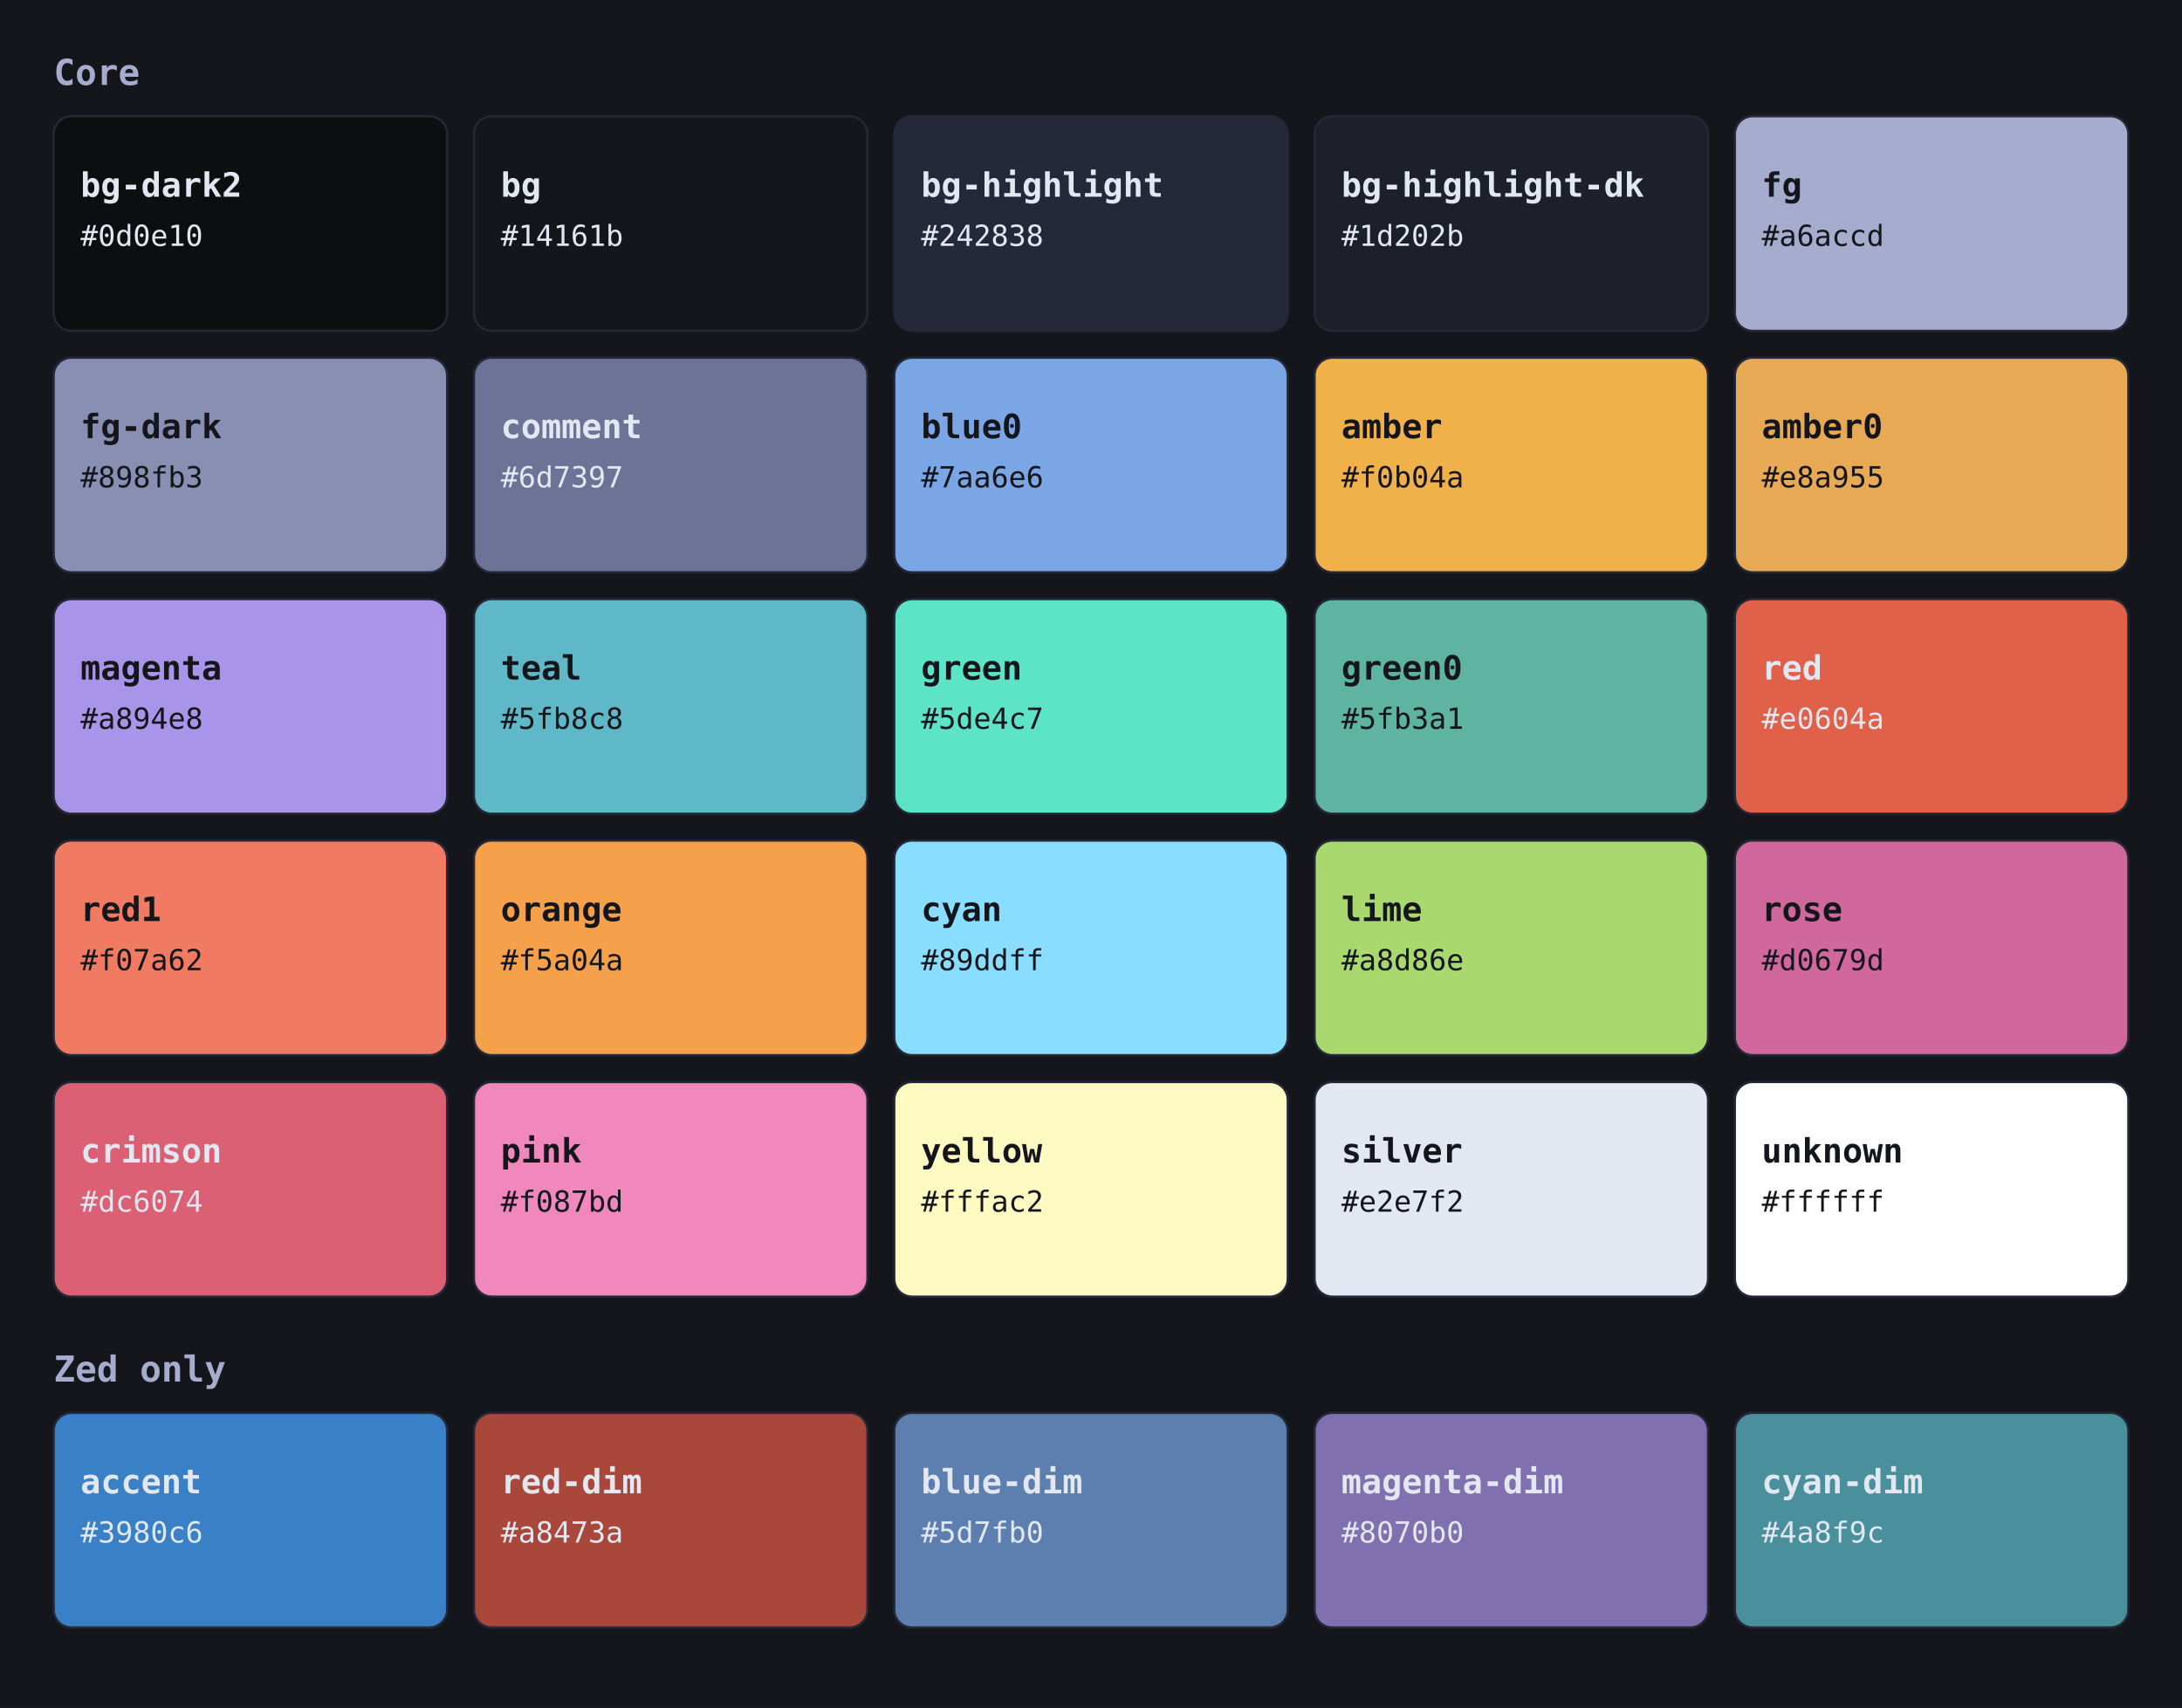
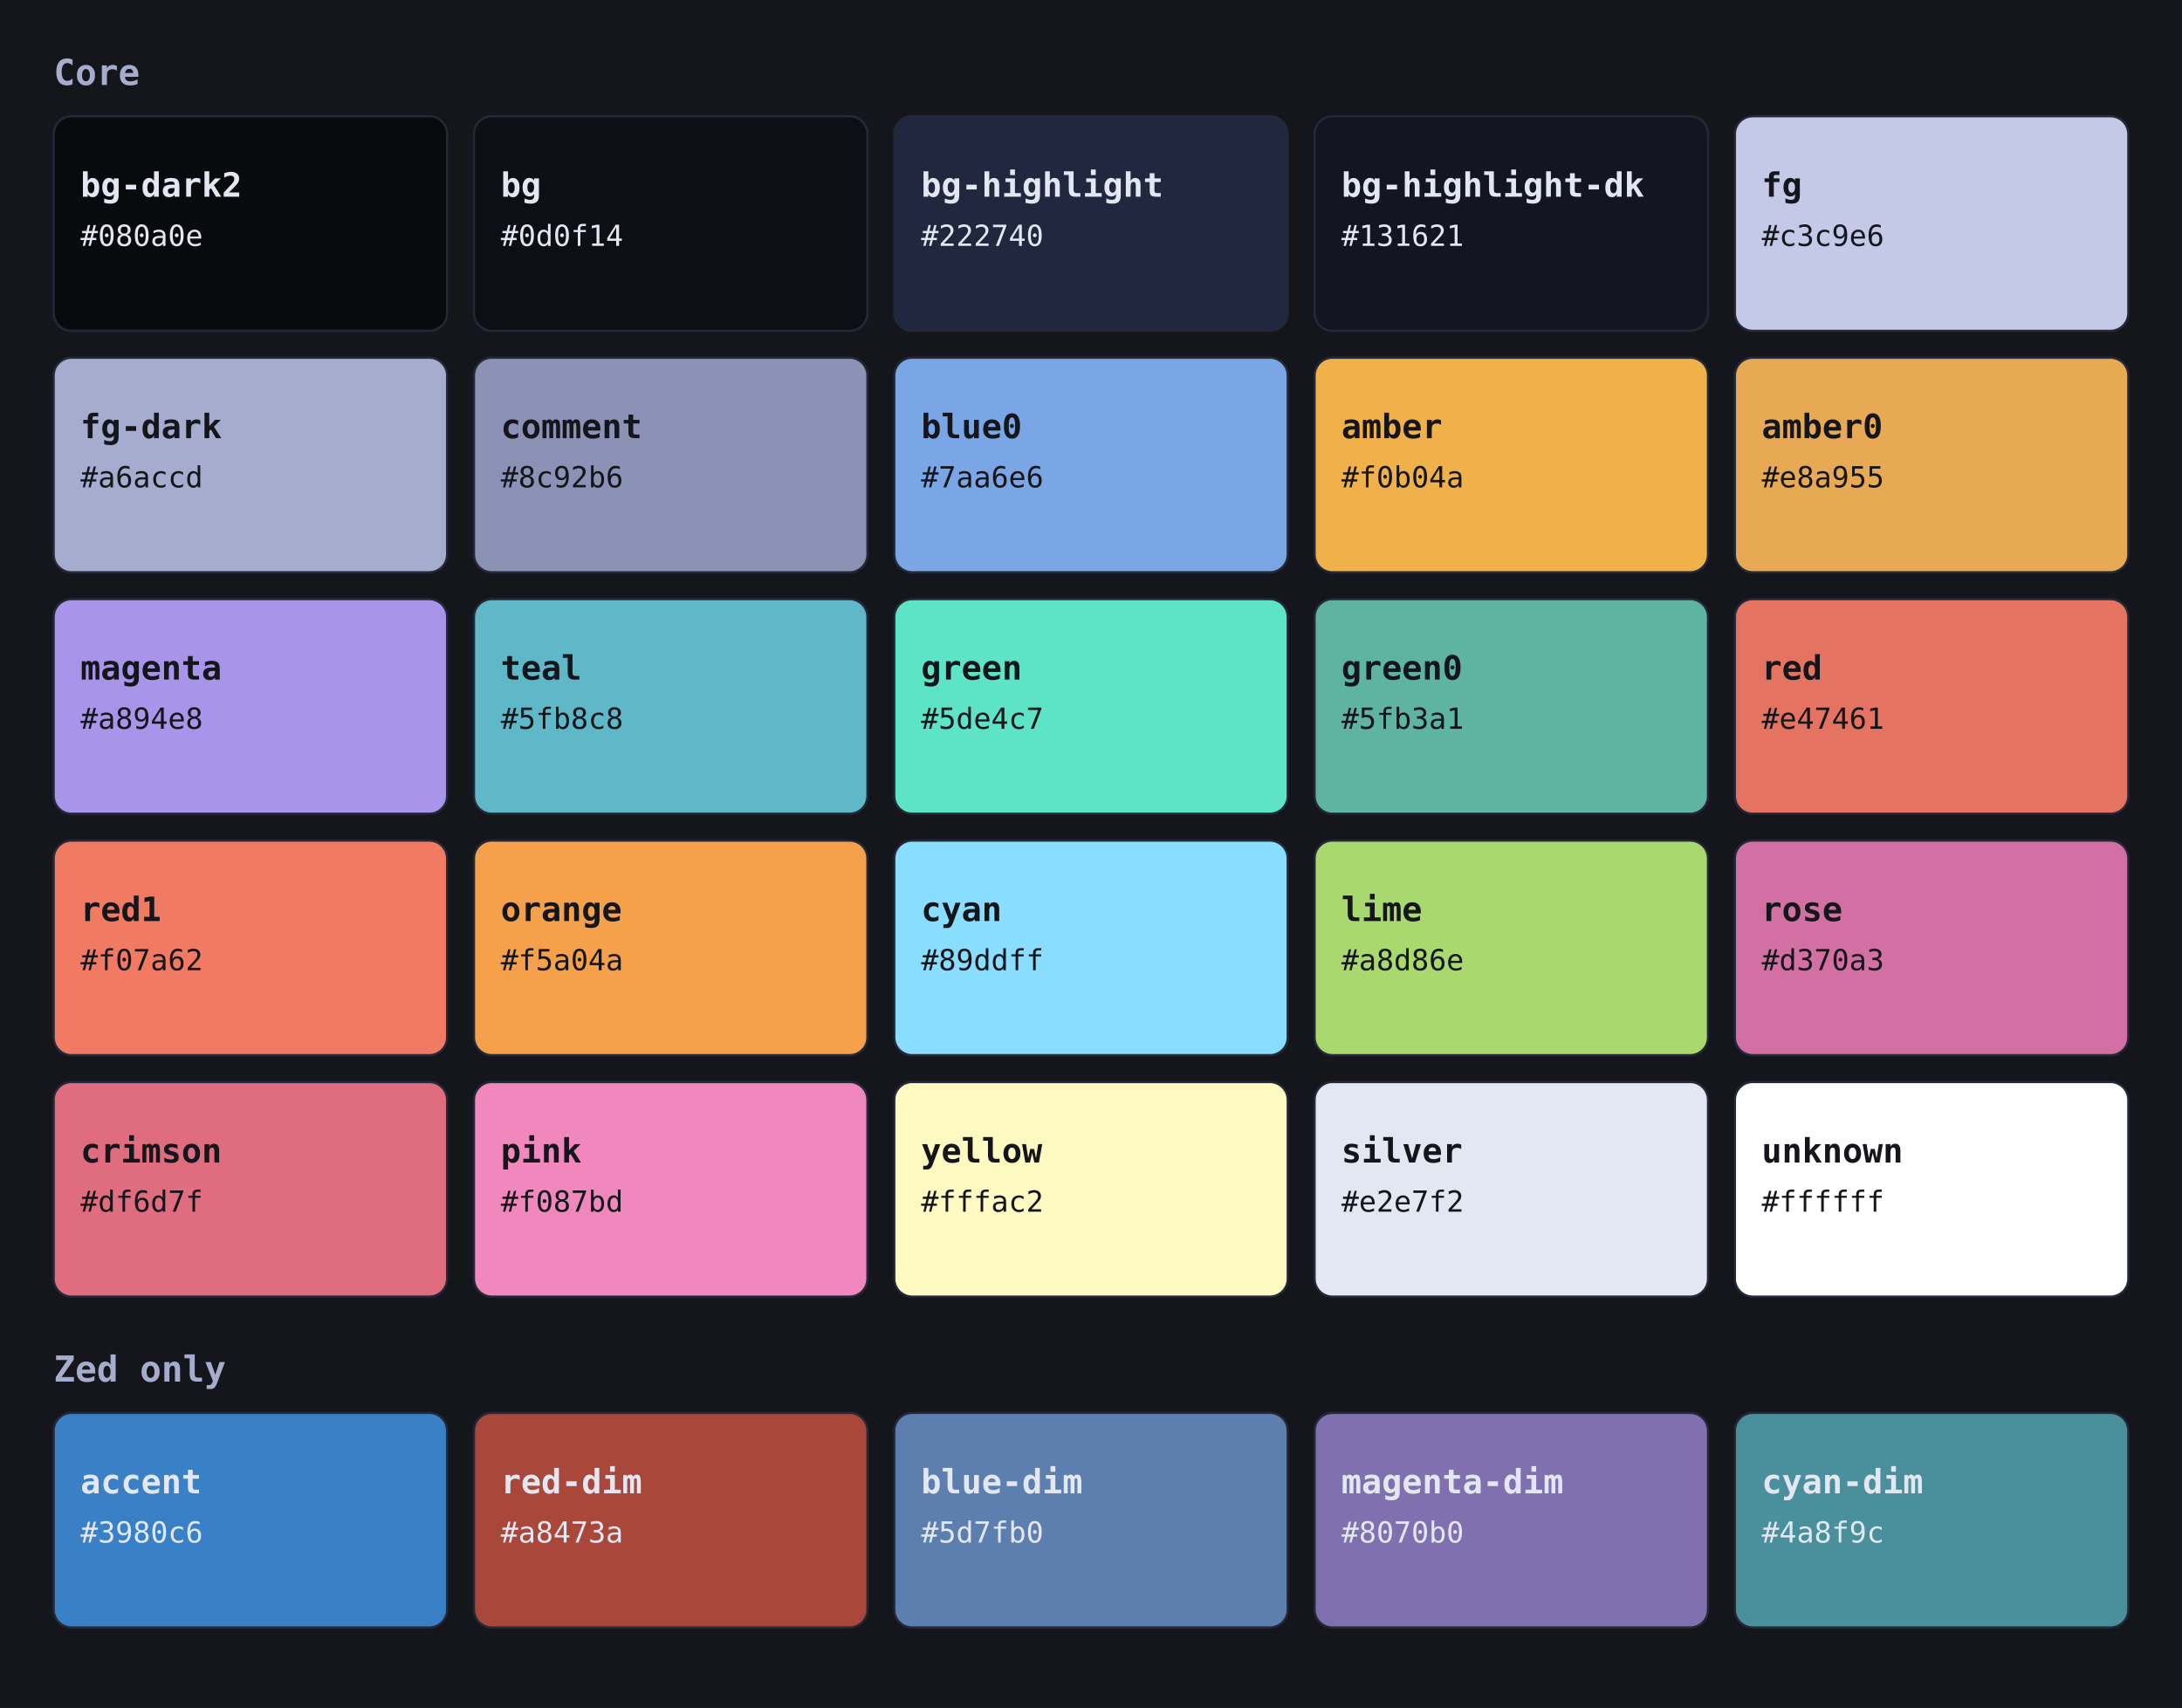
<svg xmlns="http://www.w3.org/2000/svg" width="976" height="764" viewBox="0 0 976 764" font-family="ui-monospace, Menlo, monospace">
  <rect width="100%" height="100%" fill="#14161b" />
  <text x="24" y="38" fill="#a6accd" font-size="16" font-weight="700">Core</text>
-   <rect x="24" y="52" width="176" height="96" rx="8" fill="#0d0e10" stroke="#242838" />
+   <rect x="24" y="52" width="176" height="96" rx="8" fill="#080a0e" stroke="#242838" />
  <text x="36" y="88" fill="#e2e7f2" font-size="15" font-weight="700">bg-dark2</text>
-   <text x="36" y="110" fill="#e2e7f2" font-size="13">#0d0e10</text>
-   <rect x="212" y="52" width="176" height="96" rx="8" fill="#14161b" stroke="#242838" />
+   <text x="36" y="110" fill="#e2e7f2" font-size="13">#080a0e</text>
+   <rect x="212" y="52" width="176" height="96" rx="8" fill="#0d0f14" stroke="#242838" />
  <text x="224" y="88" fill="#e2e7f2" font-size="15" font-weight="700">bg</text>
-   <text x="224" y="110" fill="#e2e7f2" font-size="13">#14161b</text>
-   <rect x="400" y="52" width="176" height="96" rx="8" fill="#242838" stroke="#242838" />
+   <text x="224" y="110" fill="#e2e7f2" font-size="13">#0d0f14</text>
+   <rect x="400" y="52" width="176" height="96" rx="8" fill="#222740" stroke="#242838" />
  <text x="412" y="88" fill="#e2e7f2" font-size="15" font-weight="700">bg-highlight</text>
-   <text x="412" y="110" fill="#e2e7f2" font-size="13">#242838</text>
-   <rect x="588" y="52" width="176" height="96" rx="8" fill="#1d202b" stroke="#242838" />
+   <text x="412" y="110" fill="#e2e7f2" font-size="13">#222740</text>
+   <rect x="588" y="52" width="176" height="96" rx="8" fill="#131621" stroke="#242838" />
  <text x="600" y="88" fill="#e2e7f2" font-size="15" font-weight="700">bg-highlight-dk</text>
-   <text x="600" y="110" fill="#e2e7f2" font-size="13">#1d202b</text>
-   <rect x="776" y="52" width="176" height="96" rx="8" fill="#a6accd" stroke="#242838" />
+   <text x="600" y="110" fill="#e2e7f2" font-size="13">#131621</text>
+   <rect x="776" y="52" width="176" height="96" rx="8" fill="#c3c9e6" stroke="#242838" />
  <text x="788" y="88" fill="#14161b" font-size="15" font-weight="700">fg</text>
-   <text x="788" y="110" fill="#14161b" font-size="13">#a6accd</text>
-   <rect x="24" y="160" width="176" height="96" rx="8" fill="#898fb3" stroke="#242838" />
+   <text x="788" y="110" fill="#14161b" font-size="13">#c3c9e6</text>
+   <rect x="24" y="160" width="176" height="96" rx="8" fill="#a6accd" stroke="#242838" />
  <text x="36" y="196" fill="#14161b" font-size="15" font-weight="700">fg-dark</text>
-   <text x="36" y="218" fill="#14161b" font-size="13">#898fb3</text>
-   <rect x="212" y="160" width="176" height="96" rx="8" fill="#6d7397" stroke="#242838" />
-   <text x="224" y="196" fill="#e2e7f2" font-size="15" font-weight="700">comment</text>
-   <text x="224" y="218" fill="#e2e7f2" font-size="13">#6d7397</text>
+   <text x="36" y="218" fill="#14161b" font-size="13">#a6accd</text>
+   <rect x="212" y="160" width="176" height="96" rx="8" fill="#8c92b6" stroke="#242838" />
+   <text x="224" y="196" fill="#14161b" font-size="15" font-weight="700">comment</text>
+   <text x="224" y="218" fill="#14161b" font-size="13">#8c92b6</text>
  <rect x="400" y="160" width="176" height="96" rx="8" fill="#7aa6e6" stroke="#242838" />
  <text x="412" y="196" fill="#14161b" font-size="15" font-weight="700">blue0</text>
  <text x="412" y="218" fill="#14161b" font-size="13">#7aa6e6</text>
  <rect x="588" y="160" width="176" height="96" rx="8" fill="#f0b04a" stroke="#242838" />
  <text x="600" y="196" fill="#14161b" font-size="15" font-weight="700">amber</text>
  <text x="600" y="218" fill="#14161b" font-size="13">#f0b04a</text>
  <rect x="776" y="160" width="176" height="96" rx="8" fill="#e8a955" stroke="#242838" />
  <text x="788" y="196" fill="#14161b" font-size="15" font-weight="700">amber0</text>
  <text x="788" y="218" fill="#14161b" font-size="13">#e8a955</text>
  <rect x="24" y="268" width="176" height="96" rx="8" fill="#a894e8" stroke="#242838" />
  <text x="36" y="304" fill="#14161b" font-size="15" font-weight="700">magenta</text>
  <text x="36" y="326" fill="#14161b" font-size="13">#a894e8</text>
  <rect x="212" y="268" width="176" height="96" rx="8" fill="#5fb8c8" stroke="#242838" />
  <text x="224" y="304" fill="#14161b" font-size="15" font-weight="700">teal</text>
  <text x="224" y="326" fill="#14161b" font-size="13">#5fb8c8</text>
  <rect x="400" y="268" width="176" height="96" rx="8" fill="#5de4c7" stroke="#242838" />
  <text x="412" y="304" fill="#14161b" font-size="15" font-weight="700">green</text>
  <text x="412" y="326" fill="#14161b" font-size="13">#5de4c7</text>
  <rect x="588" y="268" width="176" height="96" rx="8" fill="#5fb3a1" stroke="#242838" />
  <text x="600" y="304" fill="#14161b" font-size="15" font-weight="700">green0</text>
  <text x="600" y="326" fill="#14161b" font-size="13">#5fb3a1</text>
-   <rect x="776" y="268" width="176" height="96" rx="8" fill="#e0604a" stroke="#242838" />
-   <text x="788" y="304" fill="#e2e7f2" font-size="15" font-weight="700">red</text>
-   <text x="788" y="326" fill="#e2e7f2" font-size="13">#e0604a</text>
+   <rect x="776" y="268" width="176" height="96" rx="8" fill="#e47461" stroke="#242838" />
+   <text x="788" y="304" fill="#14161b" font-size="15" font-weight="700">red</text>
+   <text x="788" y="326" fill="#14161b" font-size="13">#e47461</text>
  <rect x="24" y="376" width="176" height="96" rx="8" fill="#f07a62" stroke="#242838" />
  <text x="36" y="412" fill="#14161b" font-size="15" font-weight="700">red1</text>
  <text x="36" y="434" fill="#14161b" font-size="13">#f07a62</text>
  <rect x="212" y="376" width="176" height="96" rx="8" fill="#f5a04a" stroke="#242838" />
  <text x="224" y="412" fill="#14161b" font-size="15" font-weight="700">orange</text>
  <text x="224" y="434" fill="#14161b" font-size="13">#f5a04a</text>
  <rect x="400" y="376" width="176" height="96" rx="8" fill="#89ddff" stroke="#242838" />
  <text x="412" y="412" fill="#14161b" font-size="15" font-weight="700">cyan</text>
  <text x="412" y="434" fill="#14161b" font-size="13">#89ddff</text>
  <rect x="588" y="376" width="176" height="96" rx="8" fill="#a8d86e" stroke="#242838" />
  <text x="600" y="412" fill="#14161b" font-size="15" font-weight="700">lime</text>
  <text x="600" y="434" fill="#14161b" font-size="13">#a8d86e</text>
-   <rect x="776" y="376" width="176" height="96" rx="8" fill="#d0679d" stroke="#242838" />
+   <rect x="776" y="376" width="176" height="96" rx="8" fill="#d370a3" stroke="#242838" />
  <text x="788" y="412" fill="#14161b" font-size="15" font-weight="700">rose</text>
-   <text x="788" y="434" fill="#14161b" font-size="13">#d0679d</text>
-   <rect x="24" y="484" width="176" height="96" rx="8" fill="#dc6074" stroke="#242838" />
-   <text x="36" y="520" fill="#e2e7f2" font-size="15" font-weight="700">crimson</text>
-   <text x="36" y="542" fill="#e2e7f2" font-size="13">#dc6074</text>
+   <text x="788" y="434" fill="#14161b" font-size="13">#d370a3</text>
+   <rect x="24" y="484" width="176" height="96" rx="8" fill="#df6d7f" stroke="#242838" />
+   <text x="36" y="520" fill="#14161b" font-size="15" font-weight="700">crimson</text>
+   <text x="36" y="542" fill="#14161b" font-size="13">#df6d7f</text>
  <rect x="212" y="484" width="176" height="96" rx="8" fill="#f087bd" stroke="#242838" />
  <text x="224" y="520" fill="#14161b" font-size="15" font-weight="700">pink</text>
  <text x="224" y="542" fill="#14161b" font-size="13">#f087bd</text>
  <rect x="400" y="484" width="176" height="96" rx="8" fill="#fffac2" stroke="#242838" />
  <text x="412" y="520" fill="#14161b" font-size="15" font-weight="700">yellow</text>
  <text x="412" y="542" fill="#14161b" font-size="13">#fffac2</text>
  <rect x="588" y="484" width="176" height="96" rx="8" fill="#e2e7f2" stroke="#242838" />
  <text x="600" y="520" fill="#14161b" font-size="15" font-weight="700">silver</text>
  <text x="600" y="542" fill="#14161b" font-size="13">#e2e7f2</text>
  <rect x="776" y="484" width="176" height="96" rx="8" fill="#ffffff" stroke="#242838" />
  <text x="788" y="520" fill="#14161b" font-size="15" font-weight="700">unknown</text>
  <text x="788" y="542" fill="#14161b" font-size="13">#ffffff</text>
  <text x="24" y="618" fill="#a6accd" font-size="16" font-weight="700">Zed only</text>
  <rect x="24" y="632" width="176" height="96" rx="8" fill="#3980c6" stroke="#242838" />
  <text x="36" y="668" fill="#e2e7f2" font-size="15" font-weight="700">accent</text>
  <text x="36" y="690" fill="#e2e7f2" font-size="13">#3980c6</text>
  <rect x="212" y="632" width="176" height="96" rx="8" fill="#a8473a" stroke="#242838" />
  <text x="224" y="668" fill="#e2e7f2" font-size="15" font-weight="700">red-dim</text>
  <text x="224" y="690" fill="#e2e7f2" font-size="13">#a8473a</text>
  <rect x="400" y="632" width="176" height="96" rx="8" fill="#5d7fb0" stroke="#242838" />
  <text x="412" y="668" fill="#e2e7f2" font-size="15" font-weight="700">blue-dim</text>
  <text x="412" y="690" fill="#e2e7f2" font-size="13">#5d7fb0</text>
  <rect x="588" y="632" width="176" height="96" rx="8" fill="#8070b0" stroke="#242838" />
  <text x="600" y="668" fill="#e2e7f2" font-size="15" font-weight="700">magenta-dim</text>
  <text x="600" y="690" fill="#e2e7f2" font-size="13">#8070b0</text>
  <rect x="776" y="632" width="176" height="96" rx="8" fill="#4a8f9c" stroke="#242838" />
  <text x="788" y="668" fill="#e2e7f2" font-size="15" font-weight="700">cyan-dim</text>
  <text x="788" y="690" fill="#e2e7f2" font-size="13">#4a8f9c</text>
</svg>
